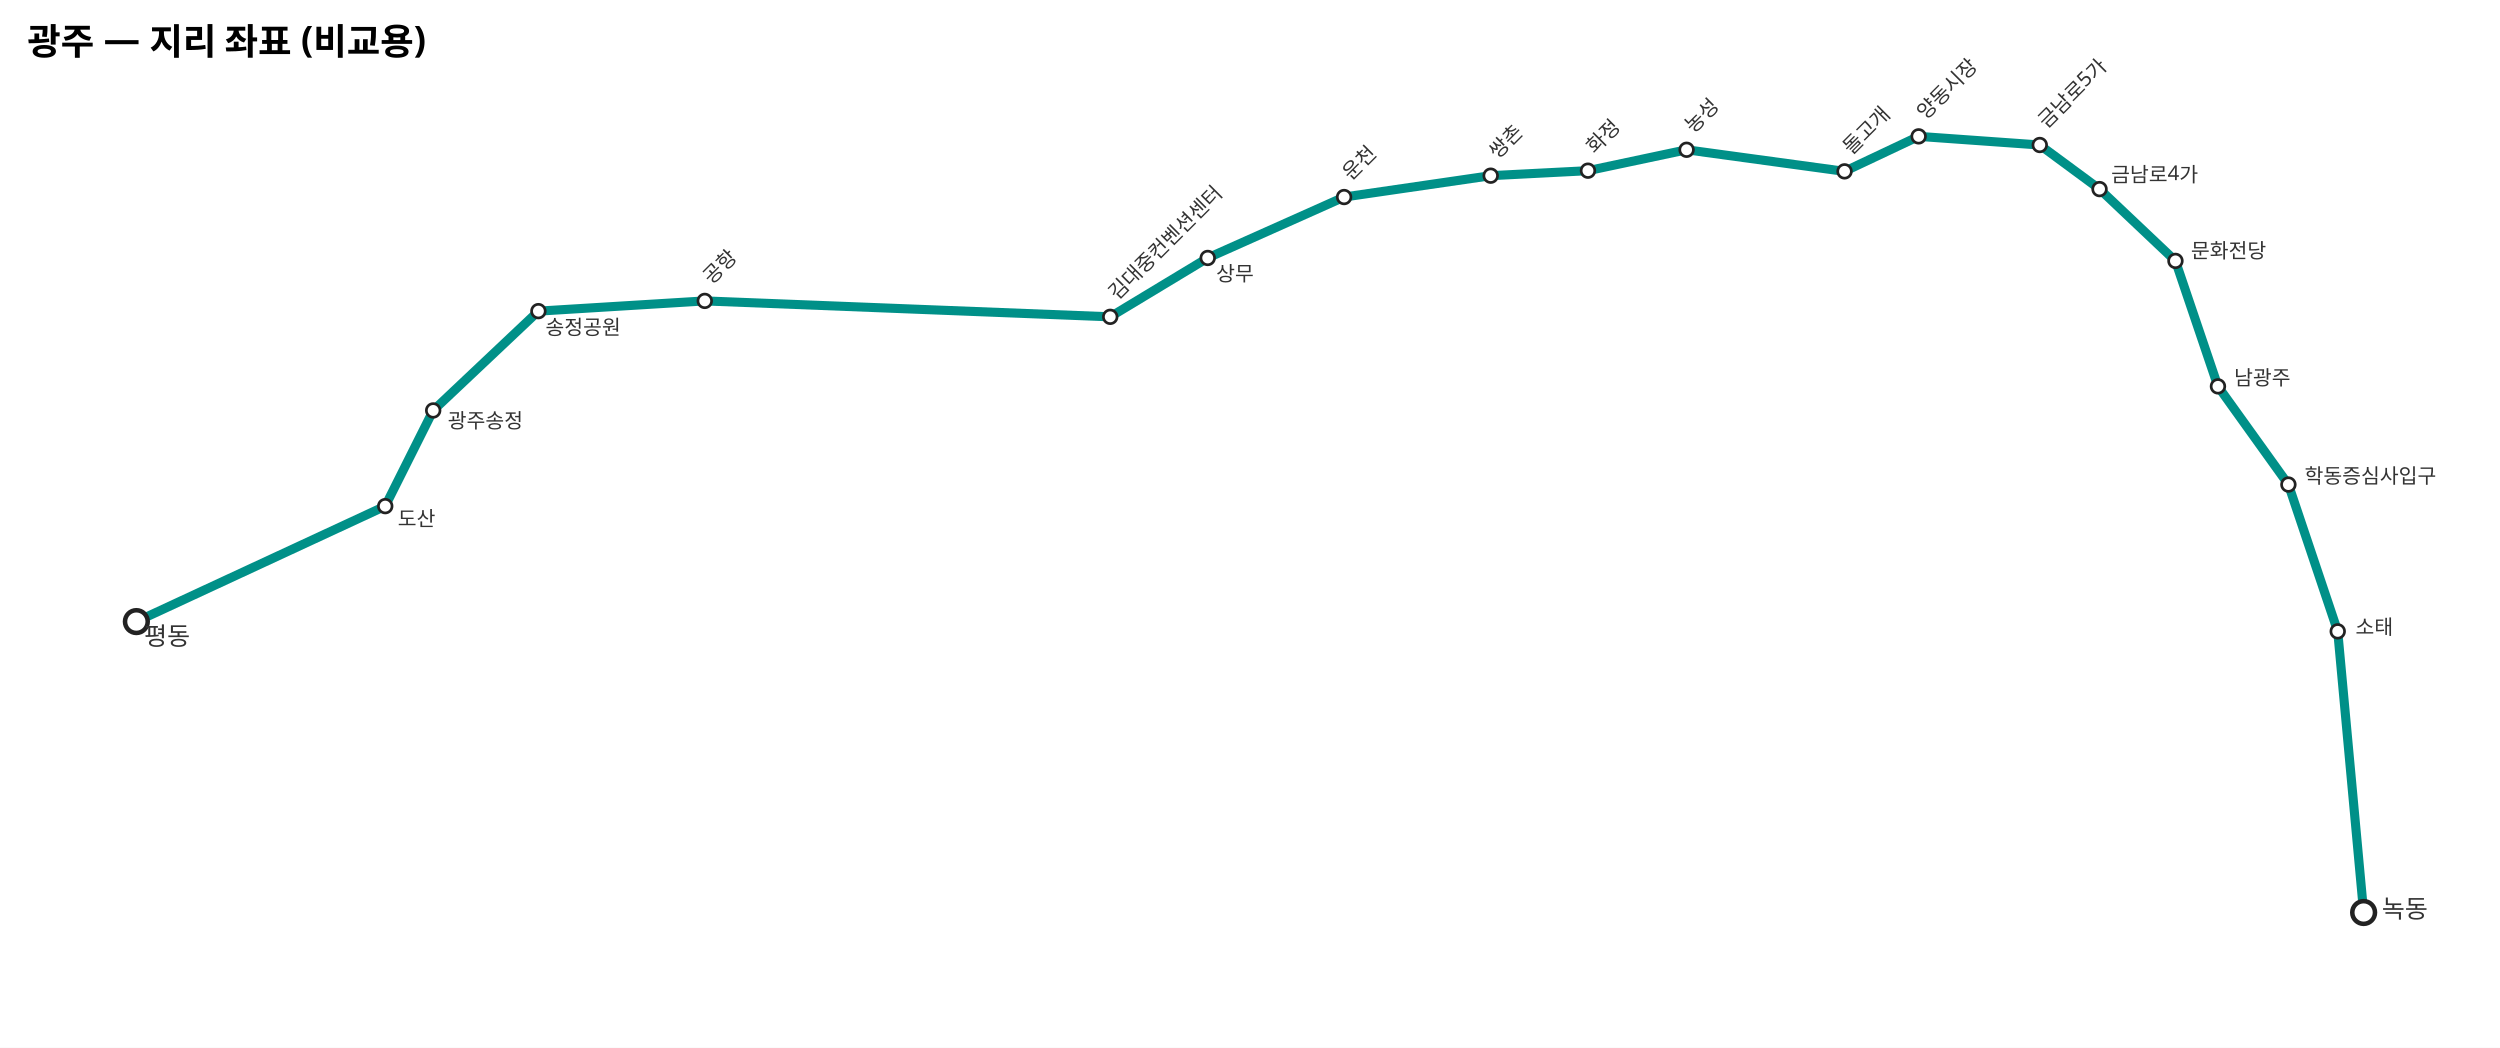
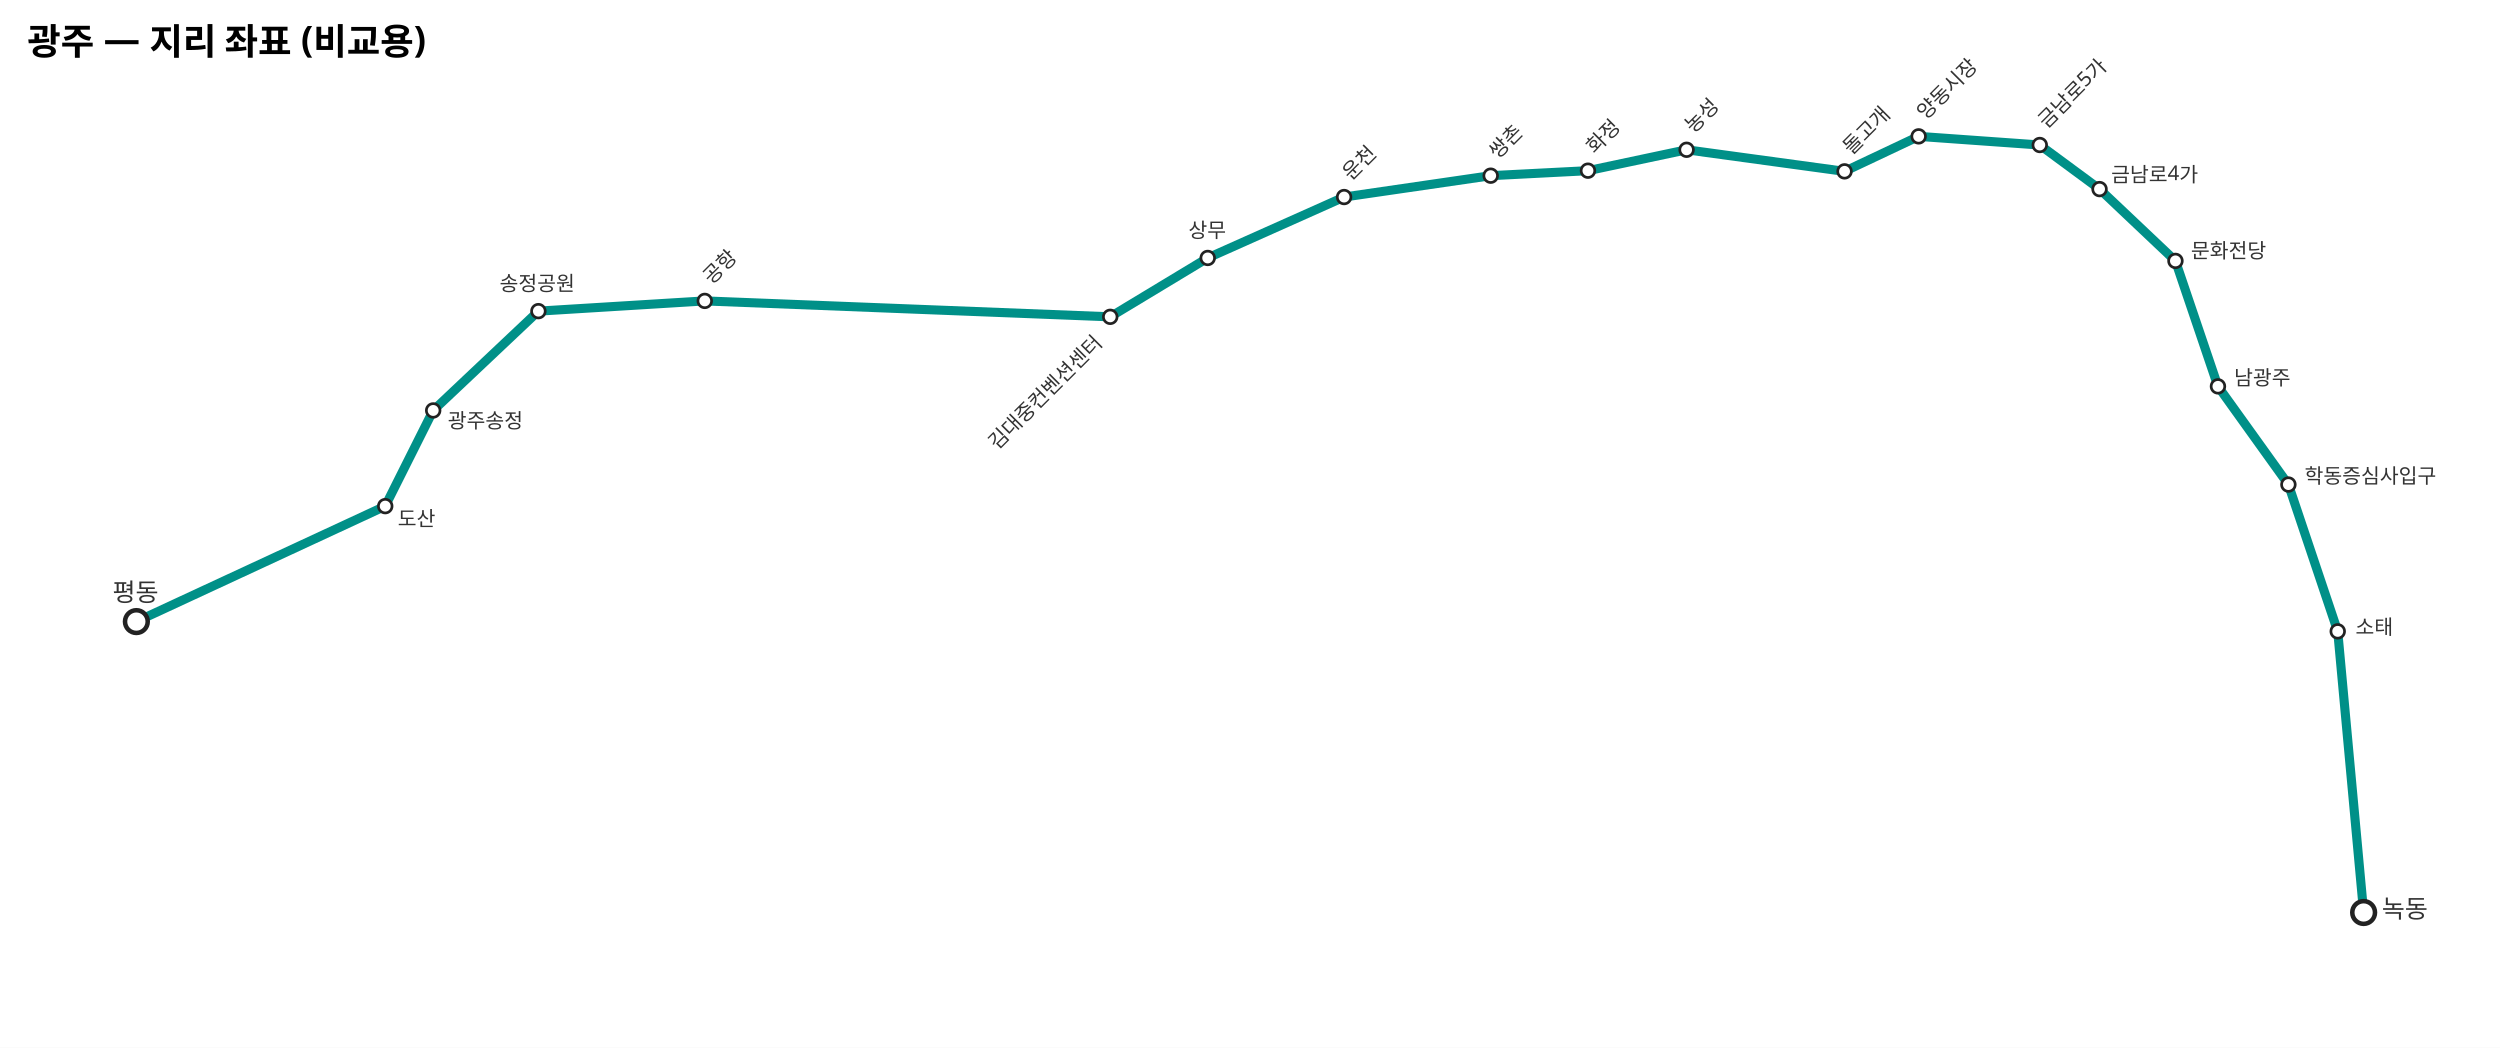
<svg xmlns="http://www.w3.org/2000/svg" viewBox="0 0 1100 461" font-family="sans-serif">
  <rect width="100%" height="100%" fill="#fff" />
  <text x="12" y="24" font-size="16" font-weight="700">광주 — 지리 좌표 (비교용)</text>
  <line x1="310.1" y1="132.4" x2="488.5" y2="139.4" stroke="#009088" stroke-width="4" stroke-linecap="round" />
  <line x1="310.1" y1="132.4" x2="236.9" y2="136.9" stroke="#009088" stroke-width="4" stroke-linecap="round" />
  <line x1="190.6" y1="180.6" x2="169.5" y2="222.7" stroke="#009088" stroke-width="4" stroke-linecap="round" />
  <line x1="190.6" y1="180.6" x2="236.9" y2="136.9" stroke="#009088" stroke-width="4" stroke-linecap="round" />
  <line x1="923.8" y1="83.2" x2="897.5" y2="63.8" stroke="#009088" stroke-width="4" stroke-linecap="round" />
  <line x1="923.8" y1="83.2" x2="957.2" y2="114.8" stroke="#009088" stroke-width="4" stroke-linecap="round" />
  <line x1="897.5" y1="63.8" x2="844.2" y2="60.0" stroke="#009088" stroke-width="4" stroke-linecap="round" />
  <line x1="488.5" y1="139.4" x2="531.4" y2="113.5" stroke="#009088" stroke-width="4" stroke-linecap="round" />
  <line x1="975.9" y1="170.0" x2="957.2" y2="114.8" stroke="#009088" stroke-width="4" stroke-linecap="round" />
  <line x1="975.9" y1="170.0" x2="1006.9" y2="213.2" stroke="#009088" stroke-width="4" stroke-linecap="round" />
  <line x1="1040.0" y1="401.5" x2="1028.6" y2="277.8" stroke="#009088" stroke-width="4" stroke-linecap="round" />
  <line x1="742.1" y1="65.9" x2="811.6" y2="75.4" stroke="#009088" stroke-width="4" stroke-linecap="round" />
  <line x1="742.1" y1="65.9" x2="698.7" y2="75.1" stroke="#009088" stroke-width="4" stroke-linecap="round" />
  <line x1="169.5" y1="222.7" x2="60.0" y2="273.5" stroke="#009088" stroke-width="4" stroke-linecap="round" />
  <line x1="811.6" y1="75.4" x2="844.2" y2="60.0" stroke="#009088" stroke-width="4" stroke-linecap="round" />
  <line x1="531.4" y1="113.5" x2="591.4" y2="86.7" stroke="#009088" stroke-width="4" stroke-linecap="round" />
  <line x1="1028.6" y1="277.8" x2="1006.9" y2="213.2" stroke="#009088" stroke-width="4" stroke-linecap="round" />
  <line x1="655.9" y1="77.3" x2="591.4" y2="86.7" stroke="#009088" stroke-width="4" stroke-linecap="round" />
  <line x1="655.9" y1="77.3" x2="698.7" y2="75.1" stroke="#009088" stroke-width="4" stroke-linecap="round" />
  <circle cx="310.1" cy="132.4" r="3" fill="#fff" stroke="#222" stroke-width="1.2" />
-   <text x="313.1" y="125.4" font-size="9" fill="#333" transform="rotate(-45 313.1 125.4)">공항</text>
  <circle cx="190.6" cy="180.6" r="3" fill="#fff" stroke="#222" stroke-width="1.2" />
-   <text x="197.0" y="188.3" font-size="9" fill="#333">광주송정</text>
  <circle cx="923.8" cy="83.2" r="3" fill="#fff" stroke="#222" stroke-width="1.2" />
-   <text x="928.9" y="80.0" font-size="9" fill="#333">금남로4가</text>
  <circle cx="897.5" cy="63.8" r="3" fill="#fff" stroke="#222" stroke-width="1.2" />
-   <text x="900.5" y="56.8" font-size="9" fill="#333" transform="rotate(-45 900.5 56.8)">금남로5가</text>
  <circle cx="488.5" cy="139.4" r="3" fill="#fff" stroke="#222" stroke-width="1.2" />
-   <text x="491.5" y="132.4" font-size="9" fill="#333" transform="rotate(-45 491.5 132.4)">김대중컨벤션센터</text>
  <circle cx="975.9" cy="170.0" r="3" fill="#fff" stroke="#222" stroke-width="1.2" />
-   <text x="983.0" y="169.4" font-size="9" fill="#333">남광주</text>
  <circle cx="1040.0" cy="401.5" r="5" fill="#fff" stroke="#222" stroke-width="2" />
-   <text x="1048.0" y="403.8" font-size="11" fill="#333">녹동</text>
  <circle cx="742.1" cy="65.9" r="3" fill="#fff" stroke="#222" stroke-width="1.2" />
-   <text x="745.1" y="58.9" font-size="9" fill="#333" transform="rotate(-45 745.1 58.9)">농성</text>
  <circle cx="169.5" cy="222.7" r="3" fill="#fff" stroke="#222" stroke-width="1.2" />
-   <text x="175.0" y="231.4" font-size="9" fill="#333">도산</text>
  <circle cx="811.6" cy="75.4" r="3" fill="#fff" stroke="#222" stroke-width="1.2" />
-   <text x="814.6" y="68.4" font-size="9" fill="#333" transform="rotate(-45 814.6 68.4)">돌고개</text>
  <circle cx="957.2" cy="114.8" r="3" fill="#fff" stroke="#222" stroke-width="1.2" />
-   <text x="964.0" y="113.5" font-size="9" fill="#333">문화전당</text>
  <circle cx="531.4" cy="113.5" r="3" fill="#fff" stroke="#222" stroke-width="1.2" />
-   <text x="535.1" y="123.6" font-size="9" fill="#333">상무</text>
  <circle cx="1028.6" cy="277.8" r="3" fill="#fff" stroke="#222" stroke-width="1.2" />
-   <text x="1036.4" y="279.1" font-size="9" fill="#333">소태</text>
  <circle cx="236.9" cy="136.9" r="3" fill="#fff" stroke="#222" stroke-width="1.2" />
-   <text x="240.0" y="147.2" font-size="9" fill="#333">송정공원</text>
  <circle cx="655.9" cy="77.3" r="3" fill="#fff" stroke="#222" stroke-width="1.2" />
-   <text x="658.9" y="70.3" font-size="9" fill="#333" transform="rotate(-45 658.9 70.3)">쌍촌</text>
  <circle cx="844.2" cy="60.0" r="3" fill="#fff" stroke="#222" stroke-width="1.2" />
-   <text x="847.2" y="53.0" font-size="9" fill="#333" transform="rotate(-45 847.2 53.0)">양동시장</text>
  <circle cx="591.4" cy="86.7" r="3" fill="#fff" stroke="#222" stroke-width="1.2" />
-   <text x="594.4" y="79.7" font-size="9" fill="#333" transform="rotate(-45 594.4 79.7)">운천</text>
  <circle cx="60.0" cy="273.5" r="5" fill="#fff" stroke="#222" stroke-width="2" />
-   <text x="63.4" y="283.8" font-size="11" fill="#333">평동</text>
  <circle cx="1006.9" cy="213.2" r="3" fill="#fff" stroke="#222" stroke-width="1.2" />
-   <text x="1014.0" y="212.6" font-size="9" fill="#333">학동증심사입구</text>
  <circle cx="698.7" cy="75.1" r="3" fill="#fff" stroke="#222" stroke-width="1.2" />
-   <text x="701.7" y="68.1" font-size="9" fill="#333" transform="rotate(-45 701.7 68.1)">화정</text>
+   <text x="313.1" y="125.4" font-size="9" fill="#333" text-anchor="start" paint-order="stroke" stroke="#fff" stroke-width="2.5" transform="rotate(-45 313.1 125.4)">공항</text>
+   <text x="197.0" y="188.3" font-size="9" fill="#333" text-anchor="start" paint-order="stroke" stroke="#fff" stroke-width="2.5">광주송정</text>
+   <text x="928.9" y="80.0" font-size="9" fill="#333" text-anchor="start" paint-order="stroke" stroke="#fff" stroke-width="2.5">금남로4가</text>
+   <text x="900.5" y="56.8" font-size="9" fill="#333" text-anchor="start" paint-order="stroke" stroke="#fff" stroke-width="2.5" transform="rotate(-45 900.5 56.8)">금남로5가</text>
+   <text x="485.5" y="151.4" font-size="9" fill="#333" text-anchor="end" paint-order="stroke" stroke="#fff" stroke-width="2.5" transform="rotate(-45 485.5 151.4)">김대중컨벤션센터</text>
+   <text x="983.0" y="169.4" font-size="9" fill="#333" text-anchor="start" paint-order="stroke" stroke="#fff" stroke-width="2.5">남광주</text>
+   <text x="1048.0" y="403.8" font-size="11" fill="#333" text-anchor="start" paint-order="stroke" stroke="#fff" stroke-width="2.5">녹동</text>
+   <text x="745.1" y="58.9" font-size="9" fill="#333" text-anchor="start" paint-order="stroke" stroke="#fff" stroke-width="2.5" transform="rotate(-45 745.1 58.9)">농성</text>
+   <text x="175.0" y="231.4" font-size="9" fill="#333" text-anchor="start" paint-order="stroke" stroke="#fff" stroke-width="2.5">도산</text>
+   <text x="814.6" y="68.4" font-size="9" fill="#333" text-anchor="start" paint-order="stroke" stroke="#fff" stroke-width="2.5" transform="rotate(-45 814.6 68.4)">돌고개</text>
+   <text x="964.0" y="113.5" font-size="9" fill="#333" text-anchor="start" paint-order="stroke" stroke="#fff" stroke-width="2.5">문화전당</text>
+   <text x="522.9" y="104.5" font-size="9" fill="#333" text-anchor="start" paint-order="stroke" stroke="#fff" stroke-width="2.5">상무</text>
+   <text x="1036.4" y="279.1" font-size="9" fill="#333" text-anchor="start" paint-order="stroke" stroke="#fff" stroke-width="2.5">소태</text>
+   <text x="219.8" y="127.9" font-size="9" fill="#333" text-anchor="start" paint-order="stroke" stroke="#fff" stroke-width="2.5">송정공원</text>
+   <text x="658.9" y="70.3" font-size="9" fill="#333" text-anchor="start" paint-order="stroke" stroke="#fff" stroke-width="2.5" transform="rotate(-45 658.9 70.3)">쌍촌</text>
+   <text x="847.2" y="53.0" font-size="9" fill="#333" text-anchor="start" paint-order="stroke" stroke="#fff" stroke-width="2.5" transform="rotate(-45 847.2 53.0)">양동시장</text>
+   <text x="594.4" y="79.7" font-size="9" fill="#333" text-anchor="start" paint-order="stroke" stroke="#fff" stroke-width="2.5" transform="rotate(-45 594.4 79.7)">운천</text>
+   <text x="49.5" y="264.5" font-size="11" fill="#333" text-anchor="start" paint-order="stroke" stroke="#fff" stroke-width="2.5">평동</text>
+   <text x="1014.0" y="212.6" font-size="9" fill="#333" text-anchor="start" paint-order="stroke" stroke="#fff" stroke-width="2.5">학동증심사입구</text>
+   <text x="701.7" y="68.1" font-size="9" fill="#333" text-anchor="start" paint-order="stroke" stroke="#fff" stroke-width="2.5" transform="rotate(-45 701.7 68.1)">화정</text>
</svg>
